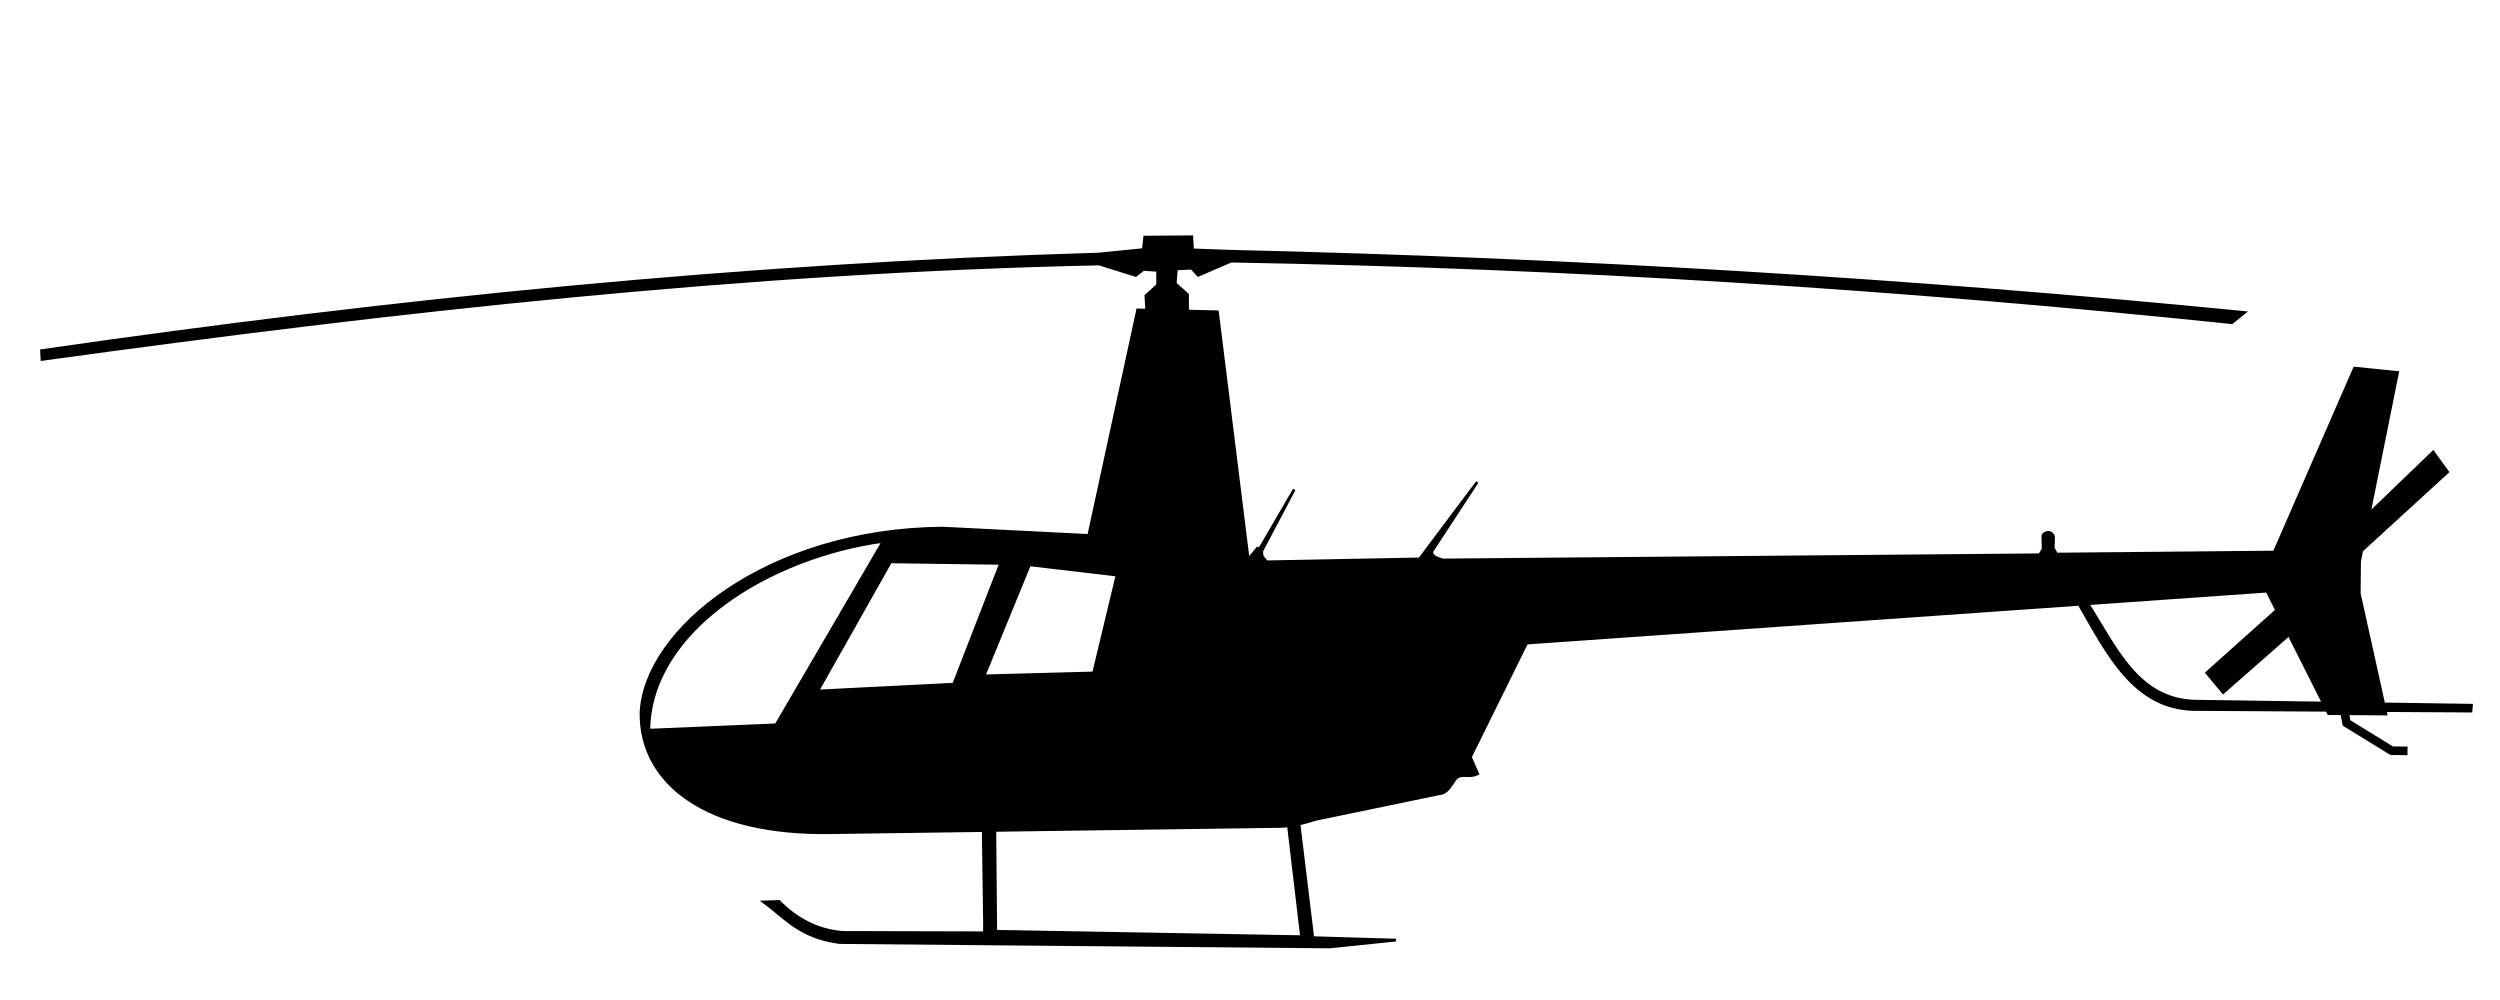
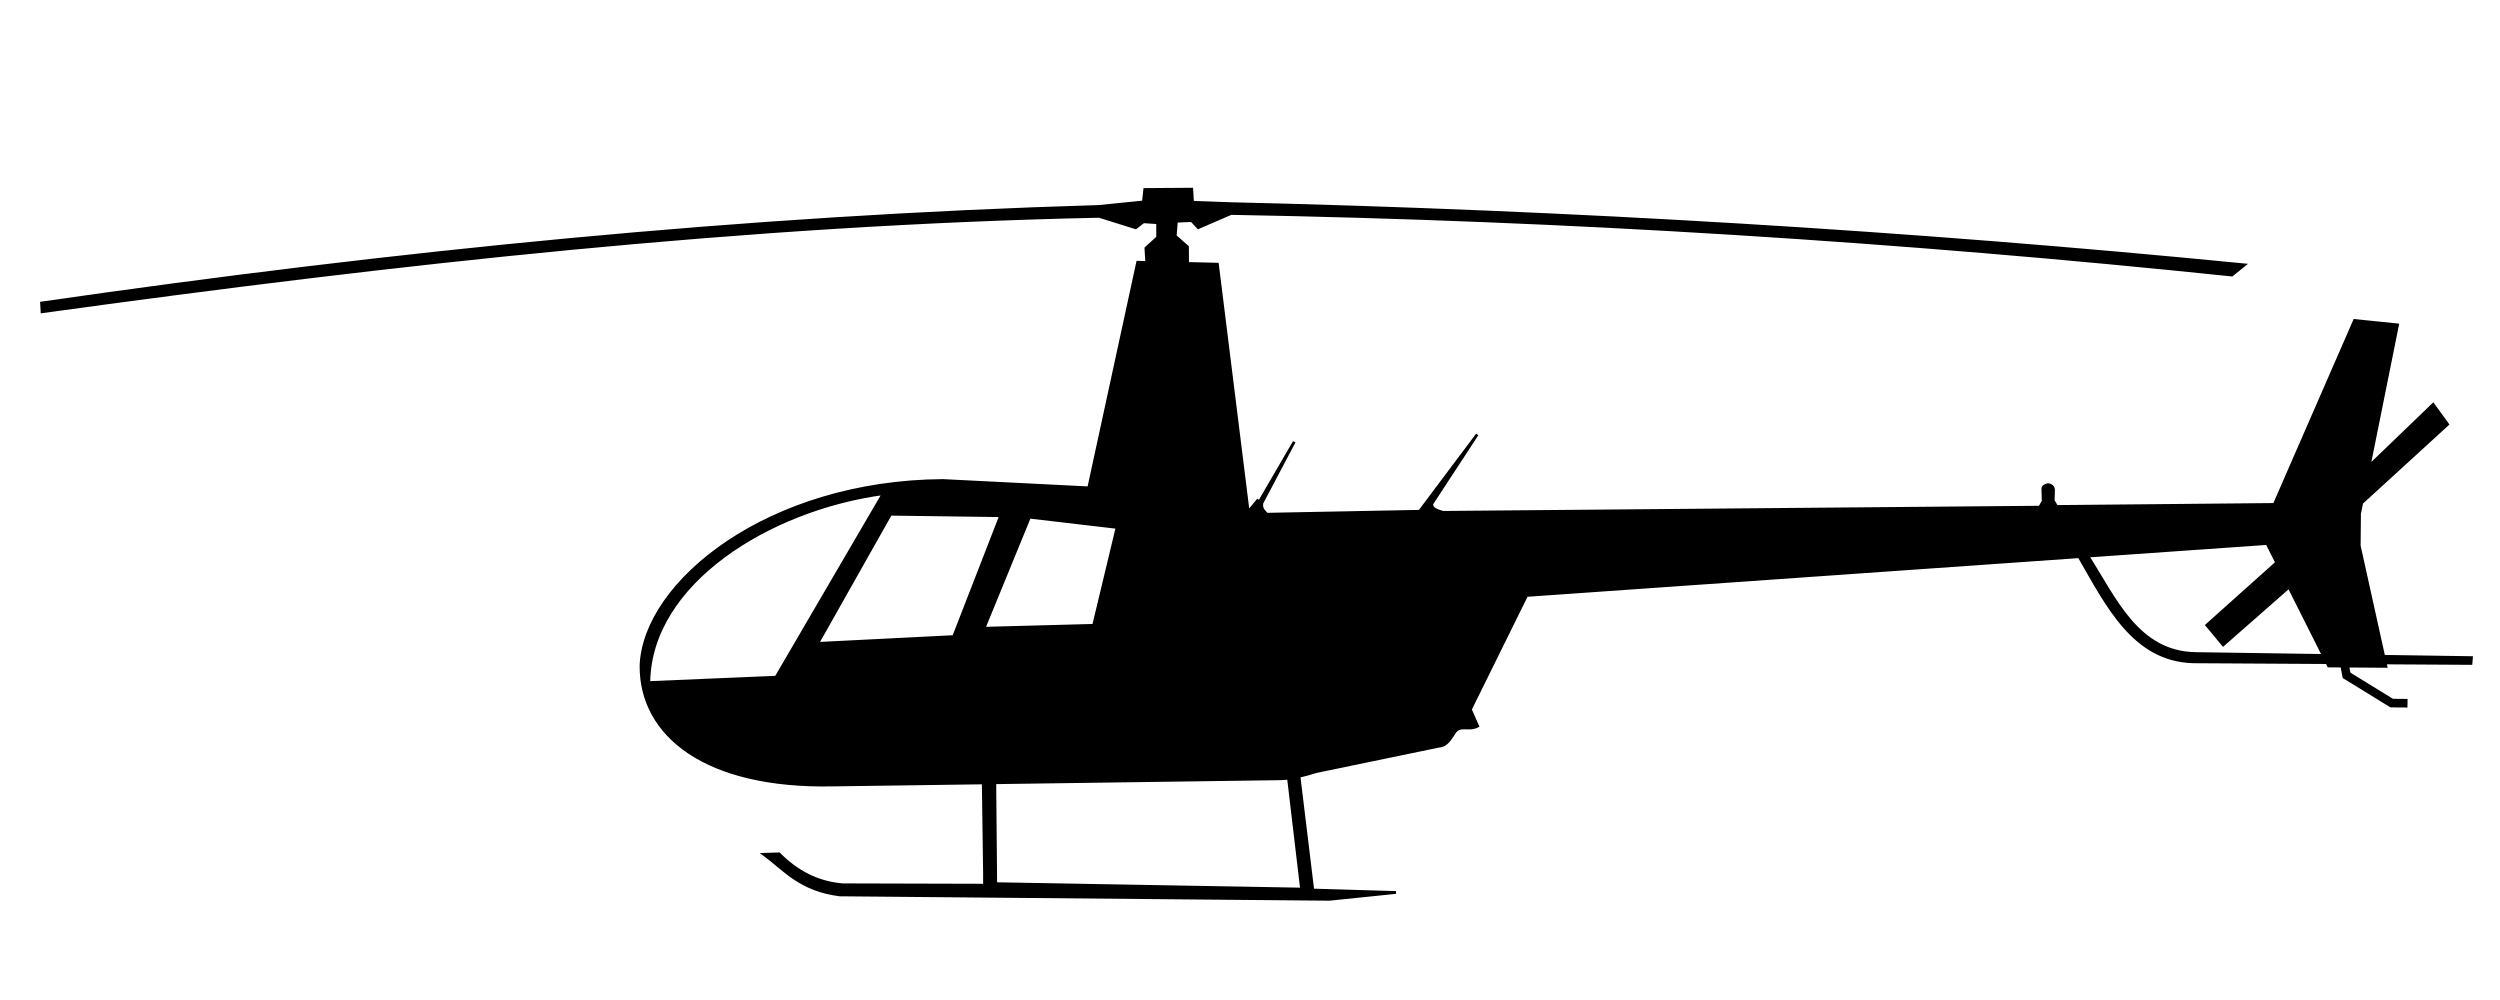
<svg xmlns="http://www.w3.org/2000/svg" width="250mm" height="100mm" version="1.1" viewBox="0 0 250 100">
-   <path d="m119.18 23.677-4.706 0.034-0.138 1.246-4.463 0.45c-35.498 1.042-70.387 4.559-105.72 9.655l0.049 0.881c35.363-4.888 70.509-8.803 105.71-9.545l3.658 1.146 0.774-0.604 1.419 0.097v1.468l-1.175 1.076 0.083 1.43-0.907-0.022-4.893 22.556-14.581-0.733c-17.507 0.121-29.862 10.176-30.19 18.496-0.057 6.998 6.483 12.213 19.156 11.957l15.068-0.209 0.125 8.998v1.225l-14.188-0.039c-2.638-0.219-4.694-1.416-6.352-3.095l-1.526 0.049c2.053 1.512 3.609 3.559 7.584 4.061l48.978 0.44 6.654-0.685-8.318-0.245-1.381-11.368c0.519-0.115 1.086-0.27 1.723-0.473l12.281-2.545c0.793-0.046 1.131-0.761 1.615-1.467 0.62-0.699 1.329-0.066 2.251-0.539l-0.733-1.664 5.627-11.4 55.245-3.876c2.856 4.96 5.491 10.351 11.423 10.514l13.359 0.078 0.169 0.337 1.321 0.01 0.213 1.107 4.692 2.886 1.525 0.012 6e-3 -0.585-1.363-0.012-4.334-2.666-0.142-0.739 3.818 0.028-0.076-0.345 8.578 0.051 0.049-0.587-8.775-0.129-2.447-11.052 0.03-3.202 0.227-1.129 0.063-0.026 8.517-7.789-1.446-1.995-6.399 6.156 2.841-14.107-4.306-0.44-8.024 18.397-21.761 0.203-0.346-0.588 0.035-1.073c-0.017-0.331-0.283-0.505-0.562-0.521-0.299 0.053-0.524 0.191-0.51 0.452l0.034 1.211-0.346 0.588-59.682 0.519c-0.529-0.176-1.121-0.309-1.117-0.841l4.55-6.948-5.761 7.682-15.278 0.293c-0.253-0.3-0.606-0.517-0.489-1.125l3.229-6.116-3.474 5.969-0.196-0.098-0.93 1.125-3.082-24.758-2.983-0.073-9e-3 -1.657-1.228-1.09 0.121-1.47 1.522-0.069 0.657 0.709 3.287-1.418c33.558 0.586 66.908 2.702 100.08 6.158l1.263-1.021c-33.394-3.279-67.179-5.324-101.36-6.123l-3.84-0.138zm-30.859 30.455-10.715 18.349-12.721 0.538c0.101-9.973 12.054-17.344 23.437-18.887zm0.734 2.055 11.008 0.147-4.697 12.085-13.603 0.685zm13.896 0.294 8.758 1.027-2.349 9.786-10.96 0.293zm123.75 2.634 0.961 1.911-6.987 6.254 1.642 1.975 6.578-5.777 3.433 6.827-12.789-0.188c-5.792-0.109-8.038-5.497-10.752-9.745zm-97.855 23.469 1.309 11.084-30.581-0.541-0.091-10.088 28.543-0.396c0.261-0.004 0.533-0.023 0.819-0.058z" stroke="#000" stroke-width=".274px" />
+   <path d="m119.18 18.914-4.706 0.034-0.138 1.246-4.463 0.45c-35.498 1.042-70.387 4.559-105.72 9.655l0.049 0.881c35.363-4.888 70.509-8.803 105.71-9.545l3.658 1.146 0.774-0.604 1.419 0.097v1.468l-1.175 1.076 0.083 1.43-0.907-0.022-4.893 22.556-14.581-0.733c-17.507 0.121-29.862 10.176-30.19 18.496-0.057 6.998 6.483 12.213 19.156 11.957l15.068-0.209 0.125 8.998v1.225l-14.188-0.039c-2.638-0.219-4.694-1.416-6.352-3.095l-1.526 0.049c2.053 1.512 3.609 3.559 7.584 4.061l48.978 0.44 6.654-0.685-8.318-0.245-1.381-11.368c0.519-0.115 1.086-0.27 1.723-0.473l12.281-2.545c0.793-0.046 1.131-0.761 1.615-1.467 0.62-0.699 1.329-0.066 2.251-0.539l-0.733-1.664 5.627-11.4 55.245-3.876c2.856 4.96 5.491 10.351 11.423 10.514l13.359 0.078 0.169 0.337 1.321 0.01 0.213 1.107 4.692 2.886 1.525 0.012 6e-3 -0.585-1.363-0.012-4.334-2.666-0.142-0.739 3.818 0.028-0.076-0.345 8.578 0.051 0.049-0.587-8.775-0.129-2.447-11.052 0.03-3.202 0.227-1.129 0.063-0.026 8.517-7.789-1.446-1.995-6.399 6.156 2.841-14.107-4.306-0.44-8.024 18.397-21.761 0.203-0.346-0.588 0.035-1.073c-0.017-0.331-0.283-0.505-0.562-0.521-0.299 0.053-0.524 0.191-0.51 0.452l0.034 1.211-0.346 0.588-59.682 0.519c-0.529-0.176-1.121-0.309-1.117-0.841l4.55-6.948-5.761 7.682-15.278 0.293c-0.253-0.3-0.606-0.517-0.489-1.125l3.229-6.116-3.474 5.969-0.196-0.098-0.93 1.125-3.082-24.758-2.983-0.073-9e-3 -1.657-1.228-1.09 0.121-1.47 1.522-0.069 0.657 0.709 3.287-1.418c33.558 0.586 66.908 2.702 100.08 6.158l1.263-1.021c-33.394-3.279-67.179-5.324-101.36-6.123l-3.84-0.138zm-30.859 30.455-10.715 18.349-12.721 0.538c0.101-9.973 12.054-17.344 23.437-18.887zm0.734 2.055 11.008 0.147-4.697 12.085-13.603 0.685zm13.896 0.294 8.758 1.027-2.349 9.786-10.96 0.293zm123.75 2.634 0.961 1.911-6.987 6.254 1.642 1.975 6.578-5.777 3.433 6.827-12.789-0.188c-5.792-0.109-8.038-5.497-10.752-9.745zm-97.855 23.469 1.309 11.084-30.581-0.541-0.091-10.088 28.543-0.396c0.261-0.004 0.533-0.023 0.819-0.058z" stroke="#000" stroke-width=".274px" />
</svg>
